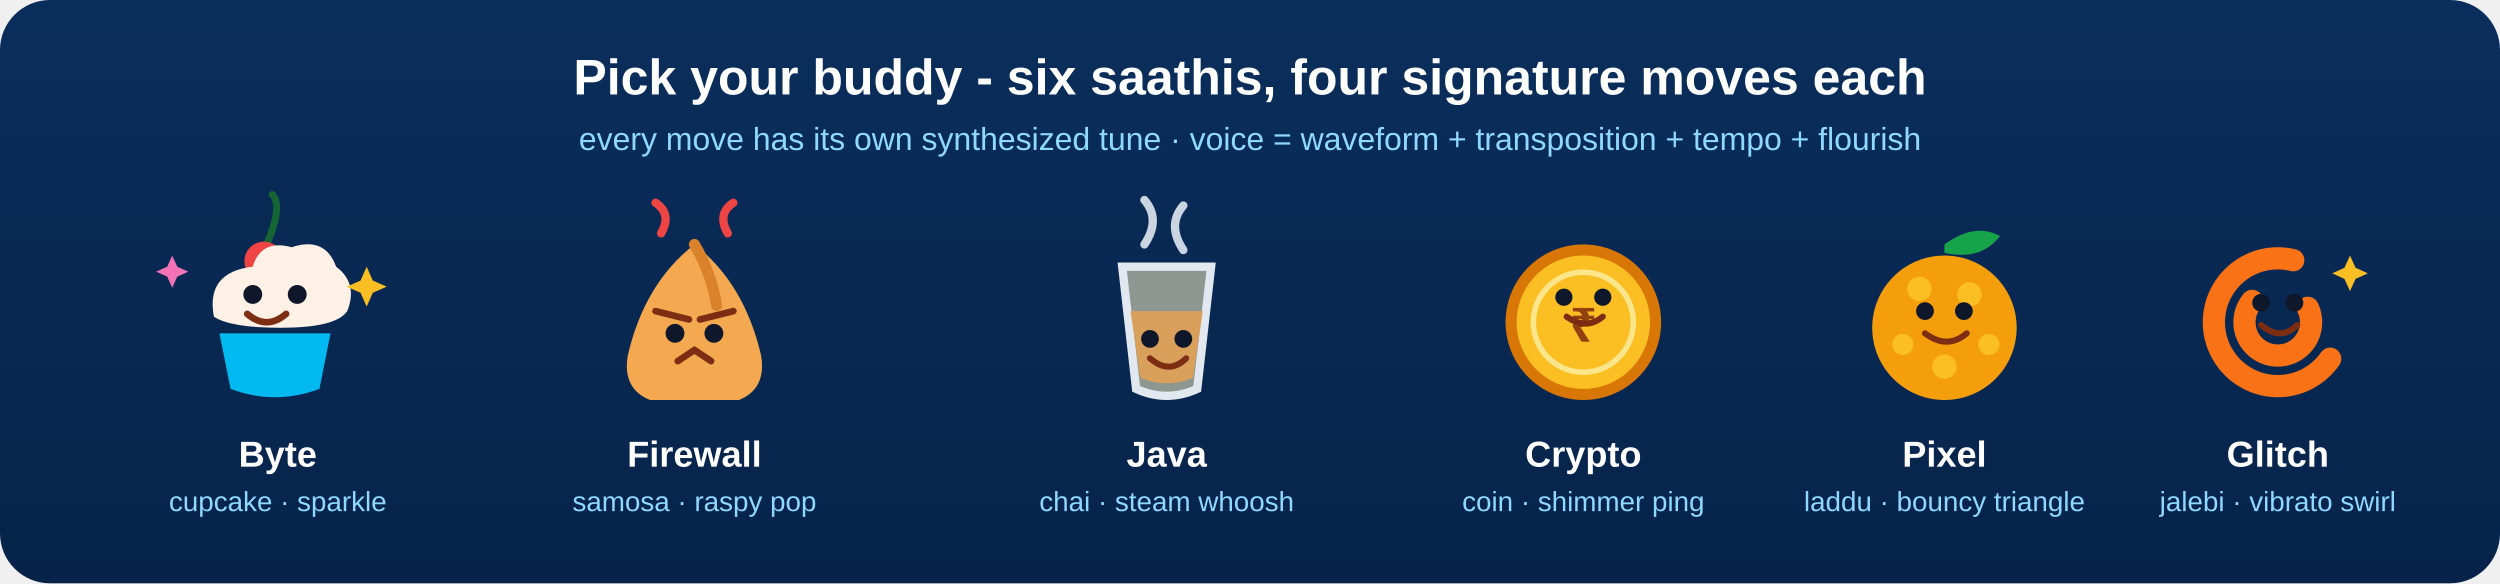
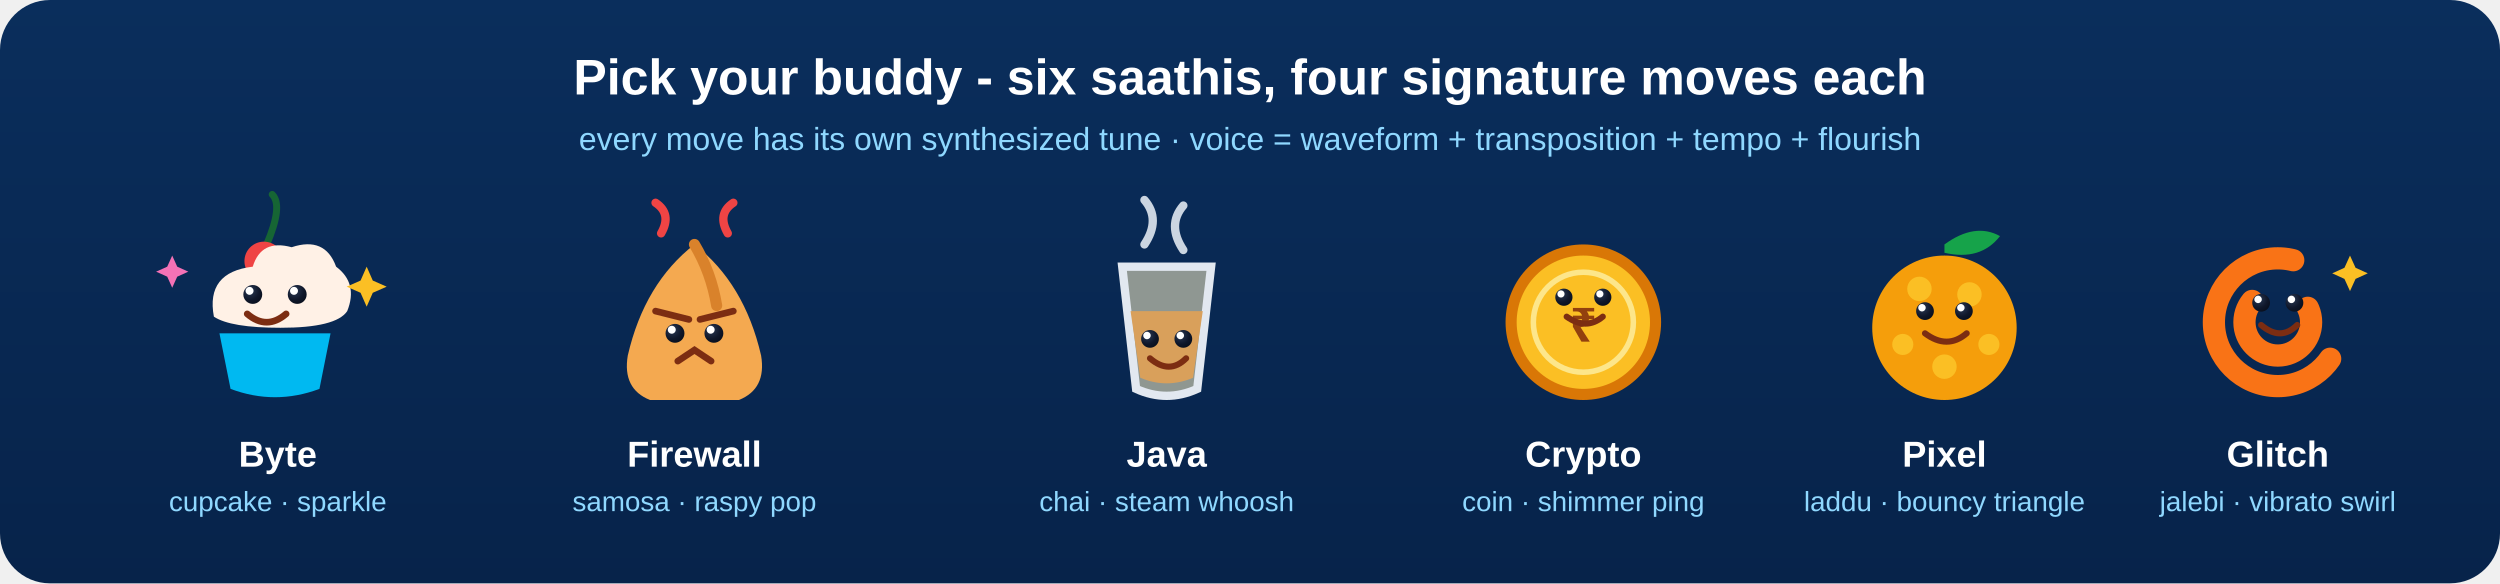
<svg xmlns="http://www.w3.org/2000/svg" viewBox="0 0 900 210" width="900" height="210" role="img" aria-label="Six mascot buddies each performing a signature animation">
  <defs>
+     <radialGradient id="eyeGloss" cx="0.35" cy="0.3" r="0.9">
+       <stop offset="0" stop-color="#2b3a55" />
+       <stop offset="0.55" stop-color="#0f172a" />
+       <stop offset="1" stop-color="#050b16" />
+     </radialGradient>
+     <radialGradient id="cheekGloss" cx="0.5" cy="0.5" r="0.5">
+       <stop offset="0" stop-color="#fda4af" stop-opacity="0.95" />
+       <stop offset="1" stop-color="#fda4af" stop-opacity="0" />
+     </radialGradient>
    <linearGradient id="bg2" x1="0" y1="0" x2="0" y2="1">
      <stop offset="0" stop-color="#0a2e5c" />
      <stop offset="1" stop-color="#07234a" />
    </linearGradient>
  </defs>
  <rect width="900" height="210" rx="18" fill="url(#bg2)" />
  <text x="450" y="34" text-anchor="middle" font-family="Segoe UI, Arial, sans-serif" font-size="18" font-weight="800" fill="#ffffff">Pick your buddy - six saathis, four signature moves each</text>
  <text x="450" y="54" text-anchor="middle" font-family="Segoe UI, Arial, sans-serif" font-size="11.5" fill="#8fd8ff">every move has its own synthesized tune · voice = waveform + transposition + tempo + flourish</text>
  <g class="cell">
    <g class="happy">
      <path d="M96 88 q6-14 2-18" stroke="#166534" stroke-width="2.5" fill="none" stroke-linecap="round" />
      <circle cx="95" cy="94" r="7" fill="#ef4444" />
      <path d="M77 114 Q74 98 91 96 Q94 86 105 89 Q117 85 121 96 Q129 102 125 112 Q121 118 101 118 Q83 118 77 114 Z" fill="#fff1e6" />
      <path d="M79 120 L83 140 Q99 146 115 140 L119 120 Z" fill="#00b9f1" />
-       <circle cx="91" cy="106" r="3.4" fill="#0f172a" />
-       <circle cx="107" cy="106" r="3.4" fill="#0f172a" />
+       <circle cx="91" cy="106" r="3.4" fill="url(#eyeGloss)" />
+       <circle class="shine" cx="89.84" cy="104.71" r="1.43" fill="#fff" />
+       <circle cx="107" cy="106" r="3.4" fill="url(#eyeGloss)" />
+       <circle class="shine" cx="105.84" cy="104.71" r="1.43" fill="#fff" />
      <path d="M94 113 q7 6 14 0" stroke="#7c2d12" stroke-width="2.4" fill="none" stroke-linecap="round" transform="translate(-5 0)" />
      <path class="sp sp1" d="M132 96 l2.2 5 5 2.2 -5 2.2 -2.2 5 -2.2 -5 -5 -2.2 5 -2.2 Z" fill="#fbbf24" />
      <path class="sp sp2" d="M62 92 l1.8 4 4 1.8 -4 1.8 -1.8 4 -1.8 -4 -4 -1.8 4 -1.8 Z" fill="#f472b6" />
    </g>
    <text x="100" y="168" text-anchor="middle" font-family="Segoe UI, Arial" font-size="13" font-weight="800" fill="#ffffff">Byte</text>
    <text x="100" y="184" text-anchor="middle" font-family="Segoe UI, Arial" font-size="10" fill="#8fd8ff">cupcake · sparkle</text>
  </g>
  <g class="cell">
    <g class="angry">
      <path d="M250 88 Q268 102 274 128 Q276 140 266 144 L234 144 Q224 140 226 128 Q232 102 250 88 Z" fill="#f4a950" />
      <path d="M250 88 Q256 98 258 110" stroke="#d9822b" stroke-width="4" fill="none" stroke-linecap="round" />
-       <circle cx="243" cy="120" r="3.4" fill="#0f172a" />
-       <circle cx="257" cy="120" r="3.4" fill="#0f172a" />
+       <circle cx="243" cy="120" r="3.4" fill="url(#eyeGloss)" />
+       <circle class="shine" cx="241.84" cy="118.71" r="1.43" fill="#fff" />
+       <circle cx="257" cy="120" r="3.4" fill="url(#eyeGloss)" />
+       <circle class="shine" cx="255.84" cy="118.71" r="1.43" fill="#fff" />
      <path d="M236 112 L248 115" stroke="#7c2d12" stroke-width="2.4" stroke-linecap="round" />
      <path d="M264 112 L252 115" stroke="#7c2d12" stroke-width="2.4" stroke-linecap="round" />
      <path d="M244 130 L250 126 L256 130" stroke="#7c2d12" stroke-width="2.4" fill="none" stroke-linecap="round" />
      <path class="st st1" d="M238 84 q4-7 -2-11" stroke="#ef4444" stroke-width="3" fill="none" stroke-linecap="round" />
      <path class="st st2" d="M262 84 q-4-7 2-11" stroke="#ef4444" stroke-width="3" fill="none" stroke-linecap="round" />
    </g>
    <text x="250" y="168" text-anchor="middle" font-family="Segoe UI, Arial" font-size="13" font-weight="800" fill="#ffffff">Firewall</text>
    <text x="250" y="184" text-anchor="middle" font-family="Segoe UI, Arial" font-size="10" fill="#8fd8ff">samosa · raspy pop</text>
  </g>
  <g class="cell">
    <g class="hopS">
      <path d="M404 96 L409 140 Q420 145 431 140 L436 96 Z" fill="#fef3c7" opacity="0.55" />
      <path d="M404 96 L409 140 Q420 145 431 140 L436 96 Z" fill="none" stroke="#e2e8f0" stroke-width="3" />
      <path d="M407 112 L410.5 136 Q420 140 429.5 136 L433 112 Z" fill="#d9a05b" />
-       <circle cx="414" cy="122" r="3.2" fill="#0f172a" />
-       <circle cx="426" cy="122" r="3.2" fill="#0f172a" />
+       <circle cx="414" cy="122" r="3.2" fill="url(#eyeGloss)" />
+       <circle class="shine" cx="412.91" cy="120.78" r="1.34" fill="#fff" />
+       <circle cx="426" cy="122" r="3.2" fill="url(#eyeGloss)" />
+       <circle class="shine" cx="424.91" cy="120.78" r="1.34" fill="#fff" />
      <path d="M414 129 q7 6 13 0" stroke="#7c2d12" stroke-width="2.2" fill="none" stroke-linecap="round" />
      <path class="st2a" d="M412 88 q6-9 0-16" stroke="#cbd5e1" stroke-width="3" fill="none" stroke-linecap="round" />
      <path class="st2b" d="M426 90 q-6-9 0-16" stroke="#cbd5e1" stroke-width="3" fill="none" stroke-linecap="round" />
    </g>
    <text x="420" y="168" text-anchor="middle" font-family="Segoe UI, Arial" font-size="13" font-weight="800" fill="#ffffff">Java</text>
    <text x="420" y="184" text-anchor="middle" font-family="Segoe UI, Arial" font-size="10" fill="#8fd8ff">chai · steam whoosh</text>
  </g>
  <g class="cell">
    <g class="flip">
      <circle cx="570" cy="116" r="26" fill="#fbbf24" stroke="#d97706" stroke-width="4" />
      <circle cx="570" cy="116" r="18" fill="none" stroke="#fde68a" stroke-width="2" />
      <text x="570" y="123" text-anchor="middle" font-family="Segoe UI, Arial" font-size="17" font-weight="800" fill="#92400e">₹</text>
-       <circle cx="563" cy="107" r="3.1" fill="#0f172a" />
-       <circle cx="577" cy="107" r="3.1" fill="#0f172a" />
+       <circle cx="563" cy="107" r="3.1" fill="url(#eyeGloss)" />
+       <circle class="shine" cx="561.95" cy="105.82" r="1.3" fill="#fff" />
+       <circle cx="577" cy="107" r="3.1" fill="url(#eyeGloss)" />
+       <circle class="shine" cx="575.95" cy="105.82" r="1.3" fill="#fff" />
      <path d="M564 114 q7 5 13 0" stroke="#7c2d12" stroke-width="2.2" fill="none" stroke-linecap="round" />
    </g>
    <text x="570" y="168" text-anchor="middle" font-family="Segoe UI, Arial" font-size="13" font-weight="800" fill="#ffffff">Crypto</text>
    <text x="570" y="184" text-anchor="middle" font-family="Segoe UI, Arial" font-size="10" fill="#8fd8ff">coin · shimmer ping</text>
  </g>
  <g class="cell">
    <g class="jump">
      <circle cx="700" cy="118" r="26" fill="#f59e0b" />
      <circle cx="691" cy="104" r="4.4" fill="#fbbf24" />
      <circle cx="709" cy="106" r="4.4" fill="#fbbf24" />
      <circle cx="700" cy="132" r="4.4" fill="#fbbf24" />
      <circle cx="685" cy="124" r="3.8" fill="#fbbf24" />
      <circle cx="716" cy="124" r="3.8" fill="#fbbf24" />
-       <circle cx="693" cy="112" r="3.2" fill="#0f172a" />
-       <circle cx="707" cy="112" r="3.2" fill="#0f172a" />
+       <circle cx="693" cy="112" r="3.2" fill="url(#eyeGloss)" />
+       <circle class="shine" cx="691.91" cy="110.78" r="1.34" fill="#fff" />
+       <circle cx="707" cy="112" r="3.2" fill="url(#eyeGloss)" />
+       <circle class="shine" cx="705.91" cy="110.78" r="1.34" fill="#fff" />
      <path d="M693 120 q8 6 15 0" stroke="#7c2d12" stroke-width="2.2" fill="none" stroke-linecap="round" />
      <path d="M700 88 q11-8 20-3 q-7 9 -20 6" fill="#16a34a" />
    </g>
    <text x="700" y="168" text-anchor="middle" font-family="Segoe UI, Arial" font-size="13" font-weight="800" fill="#ffffff">Pixel</text>
    <text x="700" y="184" text-anchor="middle" font-family="Segoe UI, Arial" font-size="10" fill="#8fd8ff">laddu · bouncy triangle</text>
  </g>
  <g class="cell">
    <g class="wob">
      <g fill="none" stroke="#f97316" stroke-width="8" stroke-linecap="round">
        <circle cx="820" cy="116" r="23" stroke-dasharray="100 48" stroke-dashoffset="-14" />
        <circle cx="820" cy="116" r="12" stroke-dasharray="52 24" stroke-dashoffset="6" />
      </g>
-       <circle cx="814" cy="109" r="3.2" fill="#0f172a" />
-       <circle cx="826" cy="109" r="3.2" fill="#0f172a" />
+       <circle cx="814" cy="109" r="3.2" fill="url(#eyeGloss)" />
+       <circle class="shine" cx="812.91" cy="107.78" r="1.34" fill="#fff" />
+       <circle cx="826" cy="109" r="3.2" fill="url(#eyeGloss)" />
+       <circle class="shine" cx="824.91" cy="107.78" r="1.34" fill="#fff" />
      <path d="M814 117 q7 6 13 0" stroke="#7c2d12" stroke-width="2.2" fill="none" stroke-linecap="round" />
      <path class="sp3" d="M846 92 l2 4.4 4.4 2 -4.4 2 -2 4.4 -2 -4.4 -4.4 -2 4.4 -2 Z" fill="#fbbf24" />
    </g>
    <text x="820" y="168" text-anchor="middle" font-family="Segoe UI, Arial" font-size="13" font-weight="800" fill="#ffffff">Glitch</text>
    <text x="820" y="184" text-anchor="middle" font-family="Segoe UI, Arial" font-size="10" fill="#8fd8ff">jalebi · vibrato swirl</text>
  </g>
  <style>
    .cell { transform-box: fill-box; }
    .happy { transform-box: fill-box; transform-origin: center bottom; animation: bounce 1.7s cubic-bezier(0.36,0.07,0.19,0.97) infinite; }
    .sp { transform-box: fill-box; transform-origin: center; animation: rise 1.6s ease-out infinite; }
    .sp2 { animation-delay: 0.7s; }
    @keyframes rise { 0% { transform: translateY(8px) scale(0.4); opacity: 0; } 30% { opacity: 1; } 100% { transform: translateY(-26px) scale(1.1); opacity: 0; } }
    @keyframes bounce { 0%, 55%, 100% { transform: translateY(0) scale(1,1); } 18% { transform: translateY(-16px) scale(0.95,1.06); } 36% { transform: translateY(0) scale(1.05,0.93); } 46% { transform: translateY(-5px) scale(1,1); } }
    .angry { transform-box: fill-box; transform-origin: center bottom; animation: rage 1s ease-in-out infinite; }
    .st { animation: puff 1s ease-out infinite; }
    .st2 { animation-delay: 0.5s; }
    @keyframes puff { 0% { transform: translateY(4px); opacity: 0; } 40% { opacity: 1; } 100% { transform: translateY(-16px); opacity: 0; } }
    @keyframes rage { 0%, 100% { transform: translateX(0) rotate(0); } 20% { transform: translateX(-4px) rotate(-4deg); } 45% { transform: translateX(4px) rotate(4deg); } 70% { transform: translateX(-3px) rotate(-2deg); } }
    .hopS { transform-box: fill-box; transform-origin: center bottom; animation: bop 1.8s ease-in-out infinite; }
    .st2a { animation: steamy 1.8s ease-out infinite; }
    .st2b { animation: steamy 1.8s 0.9s ease-out infinite; }
    @keyframes steamy { 0% { transform: translateY(6px); opacity: 0; } 40% { opacity: 0.9; } 100% { transform: translateY(-18px); opacity: 0; } }
    @keyframes bop { 0%, 100% { transform: translateY(0); } 50% { transform: translateY(-7px); } }
    .flip { transform-box: fill-box; transform-origin: center bottom; animation: flip 2.6s ease-in-out infinite; }
    @keyframes flip { 0%, 12% { transform: scaleX(1); } 30% { transform: scaleX(0.18) translateY(-12px); } 50% { transform: scaleX(1) translateY(0); } 70% { transform: scaleX(0.18) translateY(-8px); } 100% { transform: scaleX(1) translateY(0); } }
    .jump { transform-box: fill-box; transform-origin: center bottom; animation: bigjump 1.5s cubic-bezier(0.36,0.07,0.19,0.97) infinite; }
    @keyframes bigjump { 0% { transform: translateY(0) scale(1,1); } 10% { transform: translateY(-2px) scale(0.9,1.12); } 38% { transform: translateY(-30px) scale(1.06,0.92); } 62% { transform: translateY(0) scale(0.94,1.08); } 78% { transform: translateY(-7px) scale(1,1); } 100% { transform: translateY(0) scale(1,1); } }
    .wob { transform-box: fill-box; transform-origin: center bottom; animation: wobble 2s ease-in-out infinite; }
    .sp3 { animation: rise 1.8s ease-out infinite; }
    @keyframes wobble { 0%, 100% { transform: rotate(-6deg); } 50% { transform: rotate(6deg) translateY(-4px); } }
+       .shine { animation: sparkle 3.4s ease-in-out infinite; }
+     @keyframes sparkle { 0%, 100% { opacity: 0.7; } 50% { opacity: 1; } }
  </style>
</svg>
